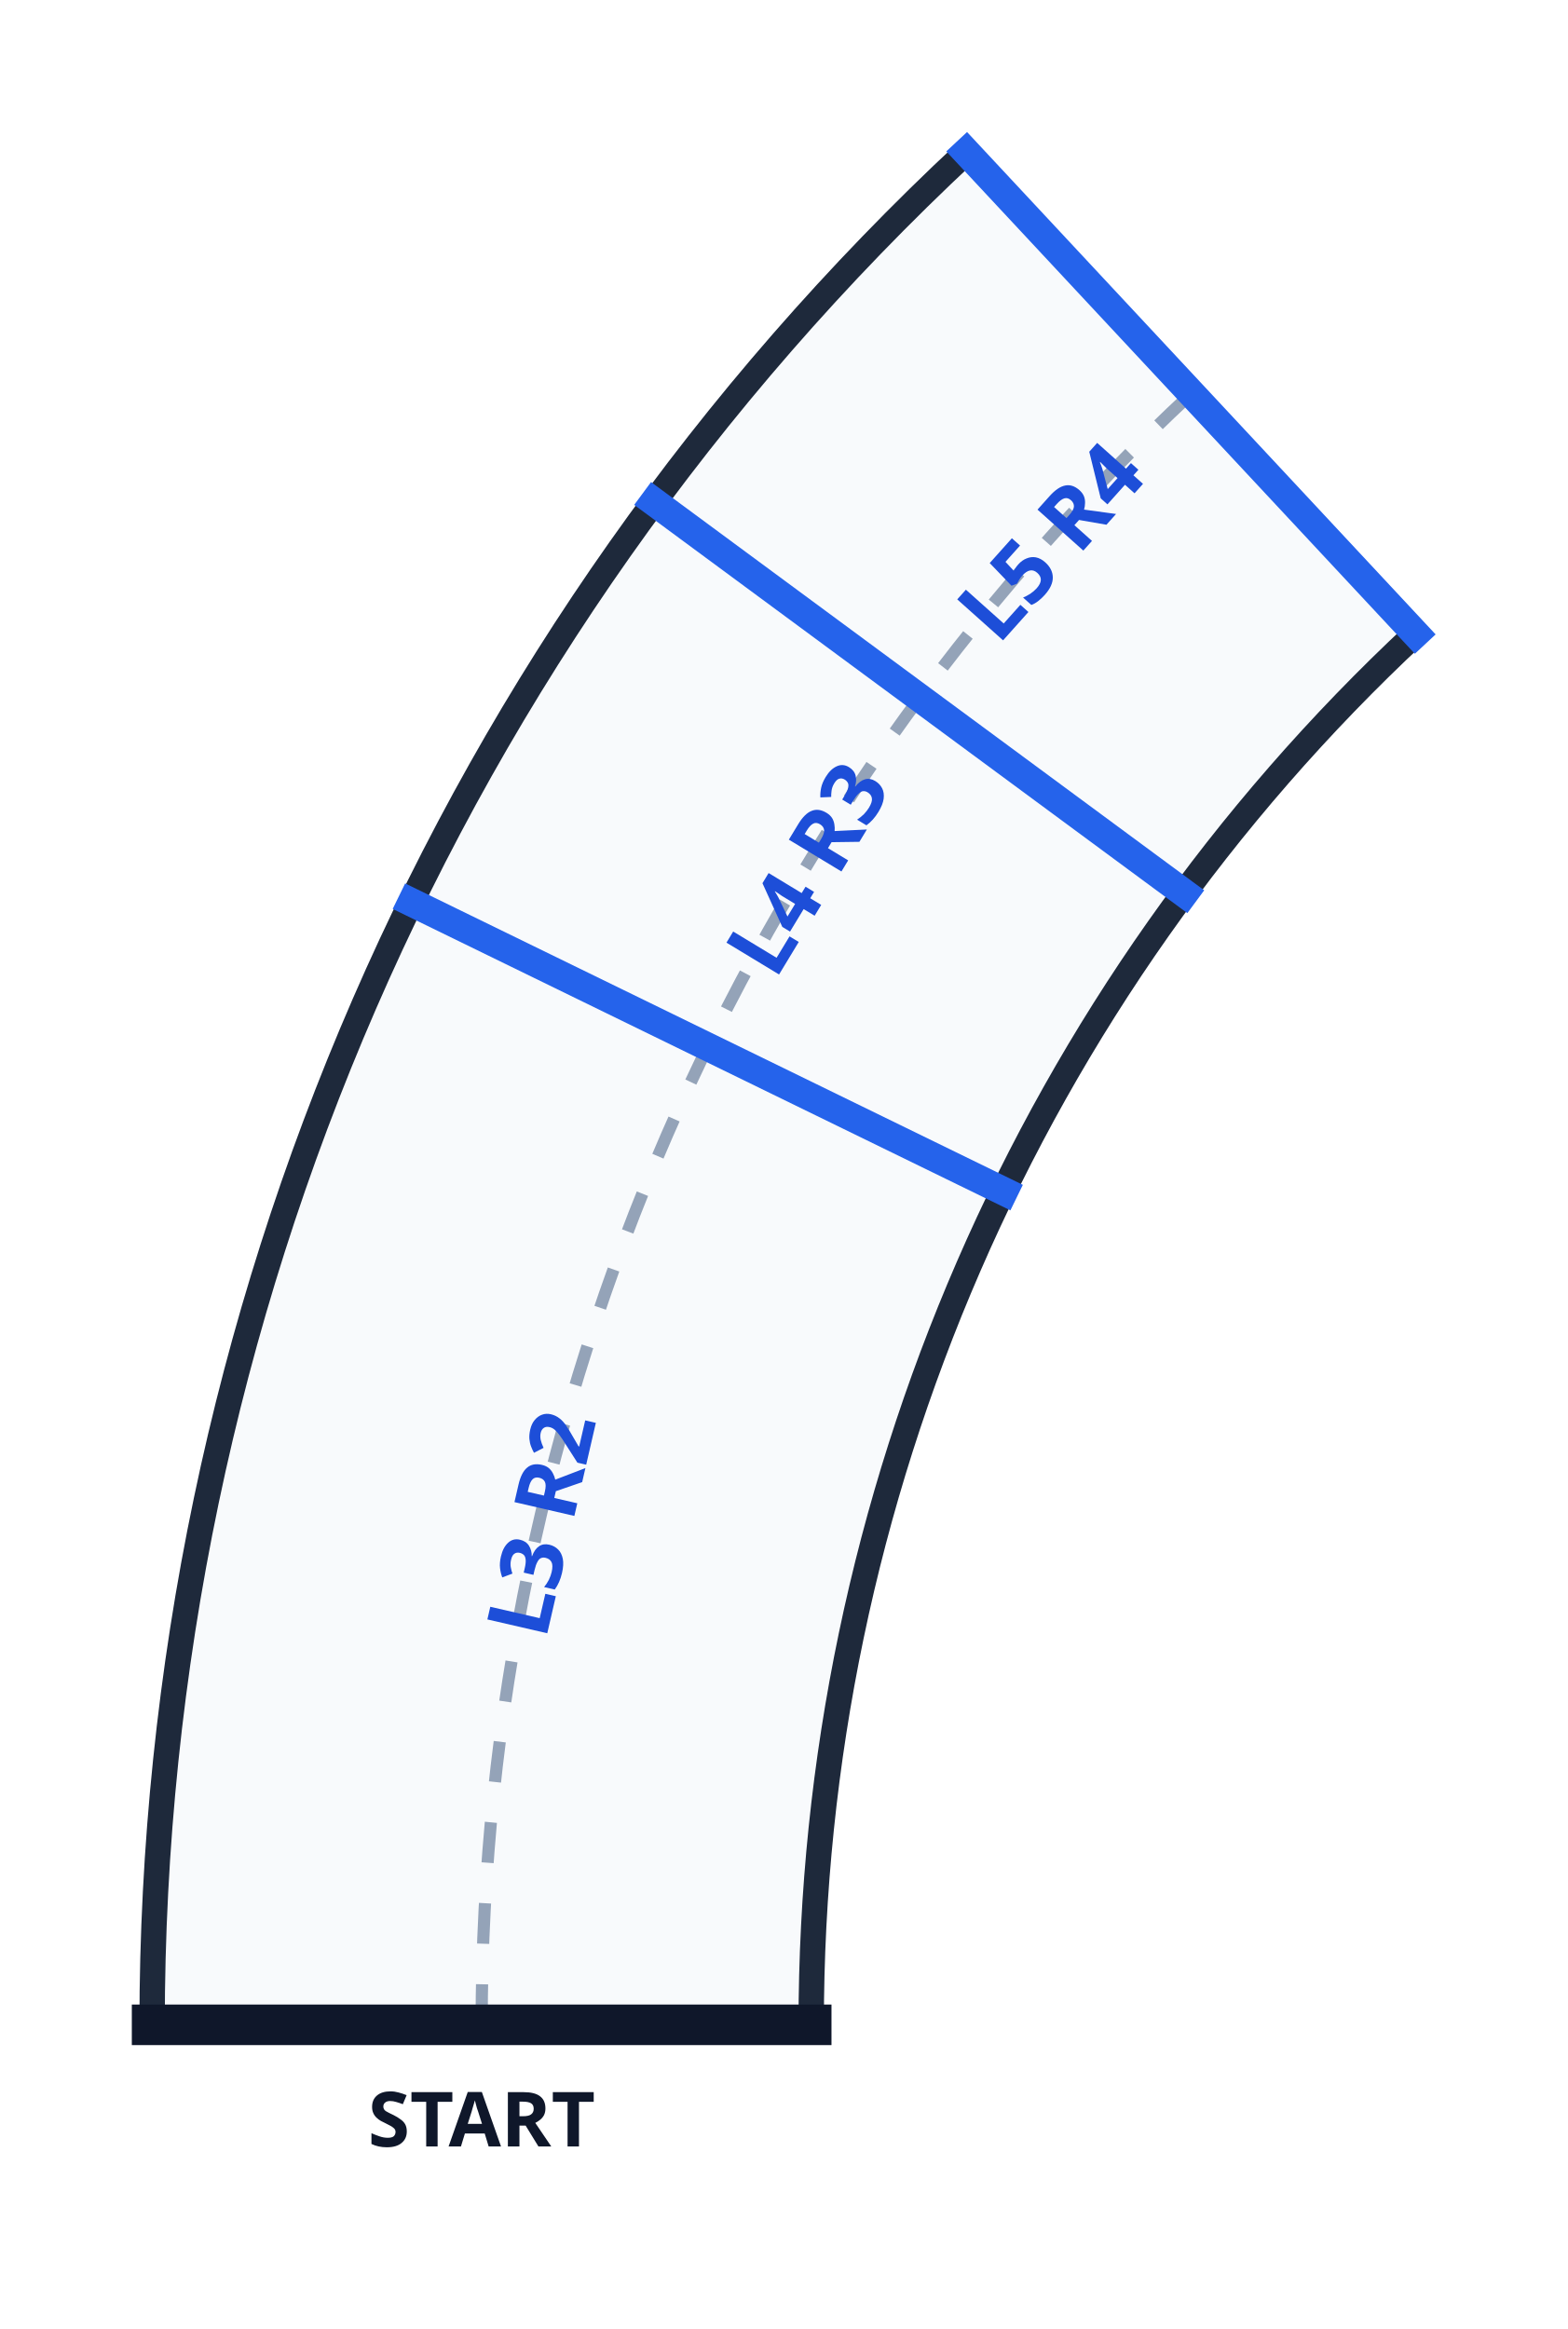
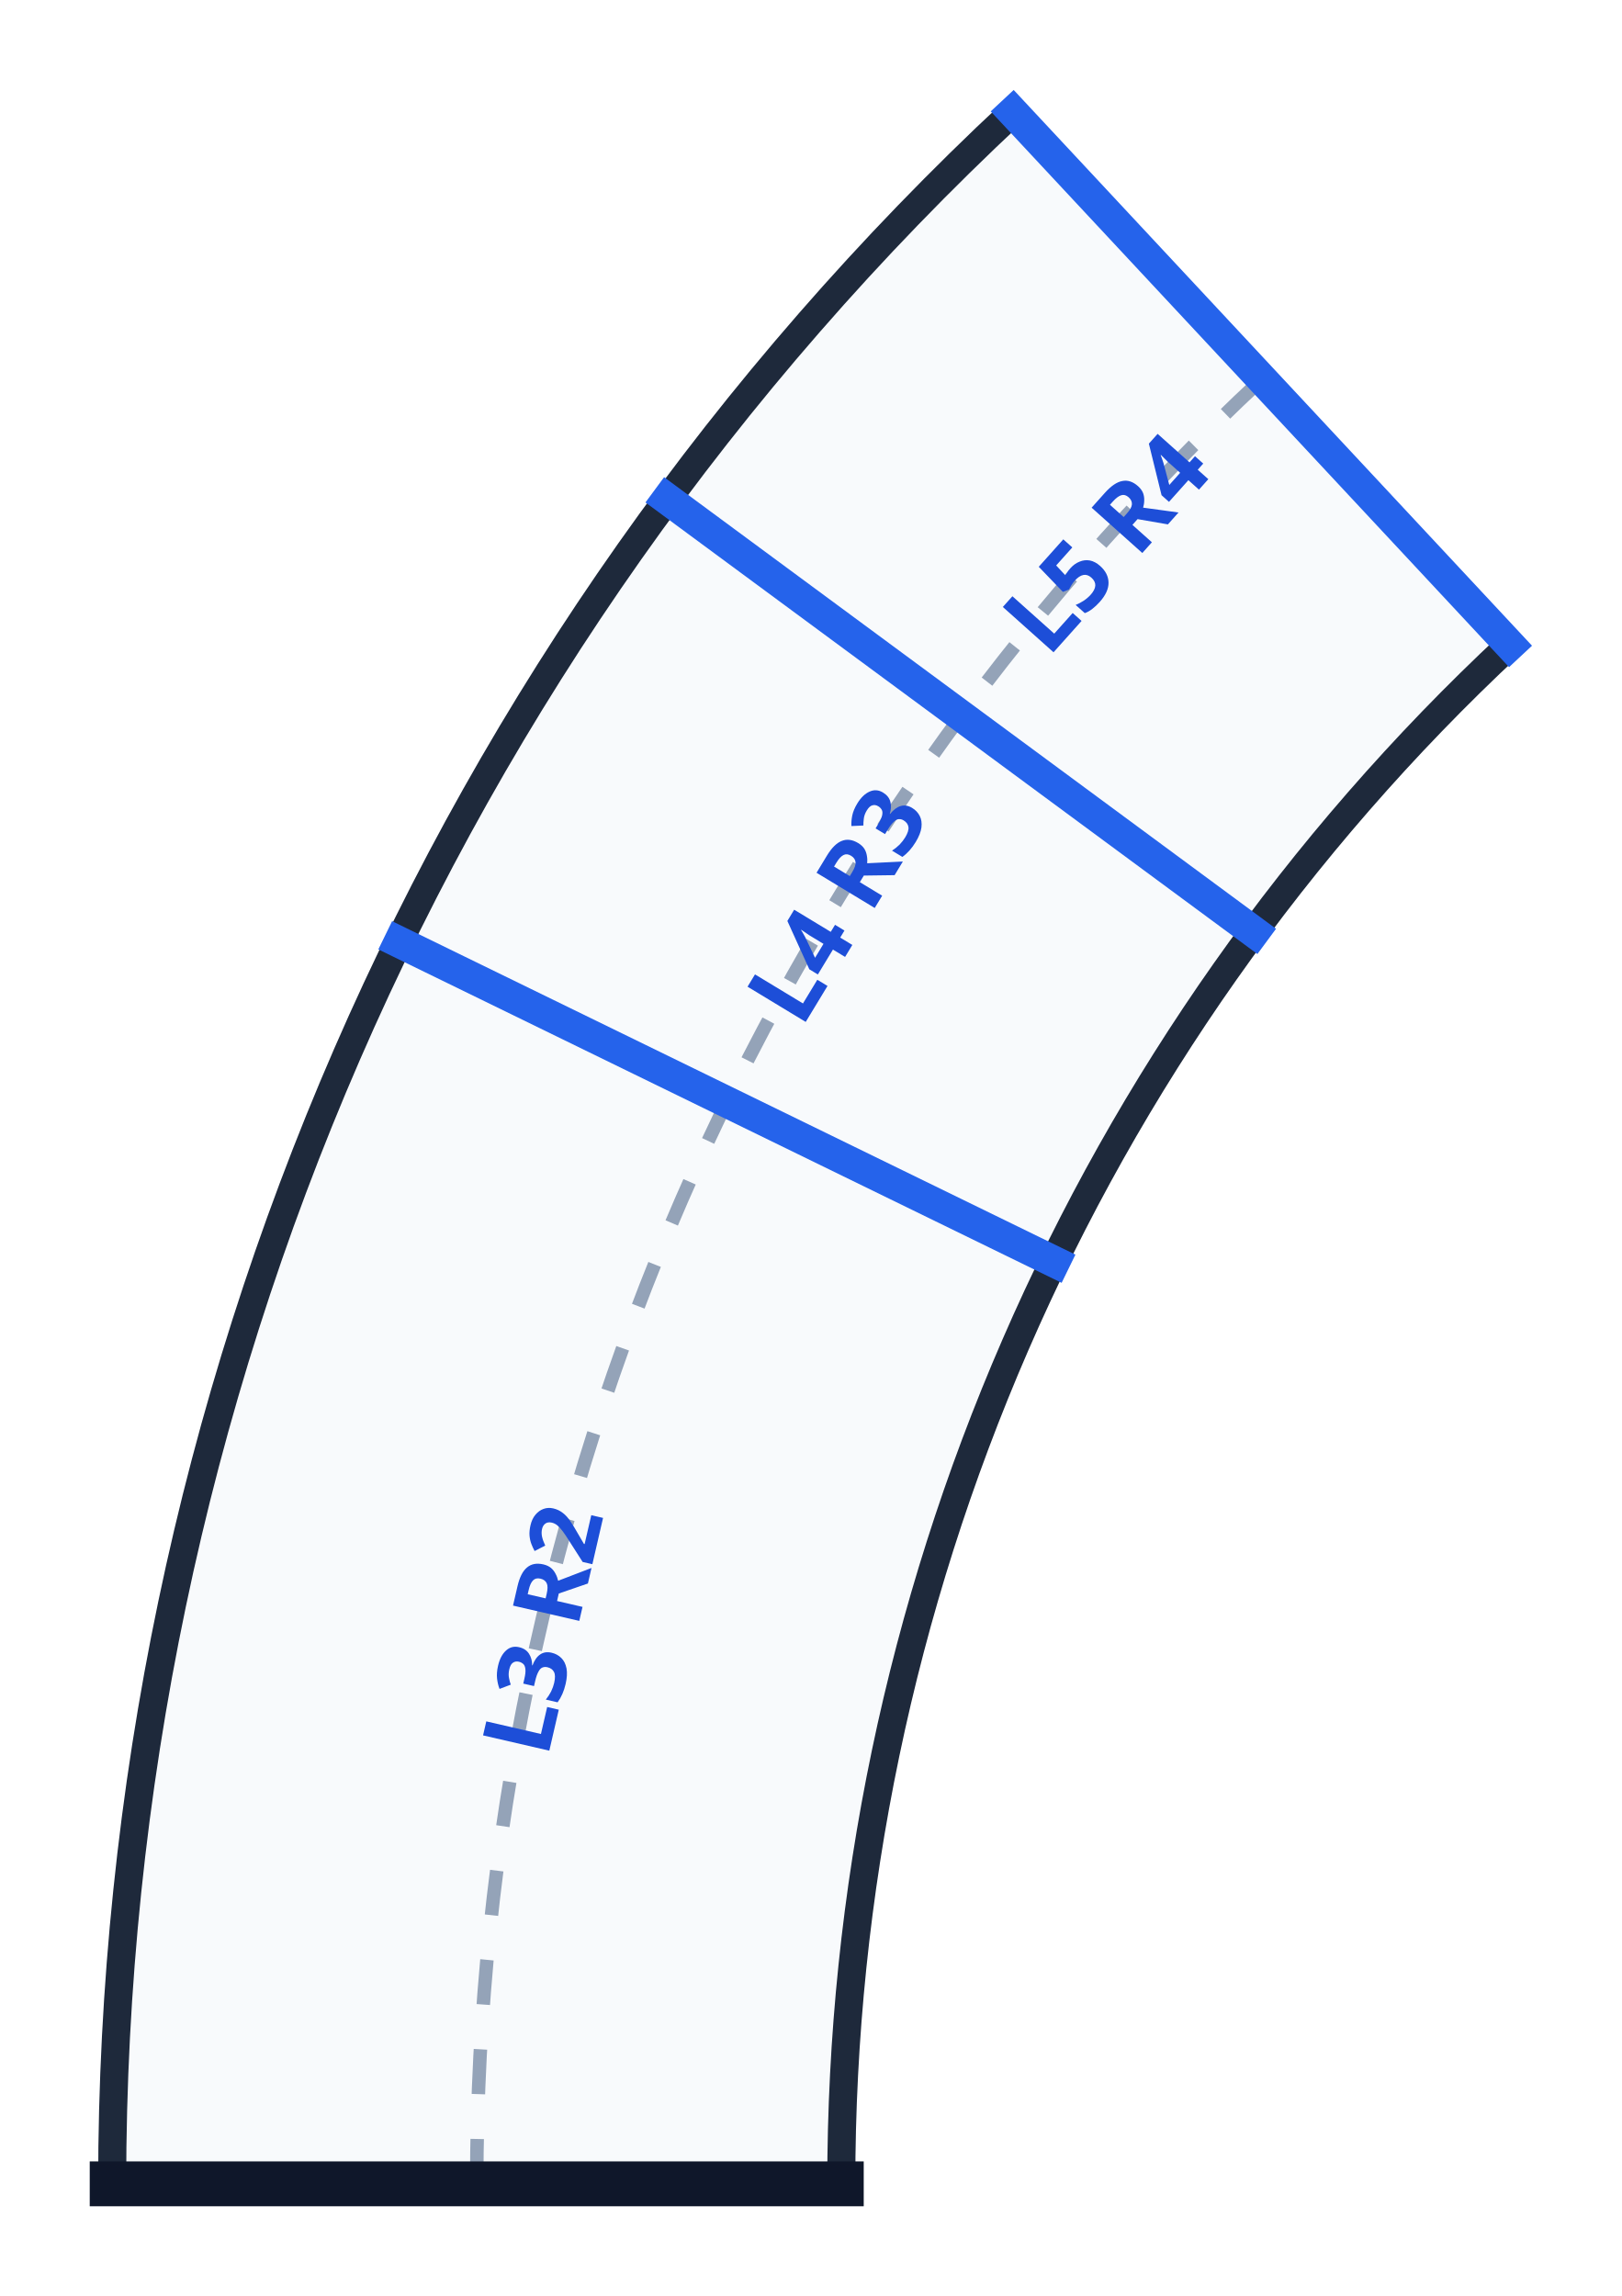
- <svg xmlns="http://www.w3.org/2000/svg" viewBox="0 0 154.6 229.7" width="154.6mm" height="229.7mm">
+ <svg xmlns="http://www.w3.org/2000/svg" viewBox="0 0 144.6 204.7" width="144.6mm" height="204.7mm">
  <defs>
    <style>
      text { user-select: none; }
    </style>
  </defs>
  <g id="template_curve_gentle">
-     <path d="M 15.0 199.7 A 252.5 252.5 0 0 1 95.3 15.0 L 139.6 62.5 A 187.5 187.5 0 0 0 80.0 199.7 Z" fill="#f8fafc" stroke="#1e293b" stroke-width="2.5" />
-     <path d="M 47.5 199.7 A 220.0 220.0 0 0 1 117.5 38.8" fill="none" stroke="#94a3b8" stroke-width="1.2" stroke-dasharray="4,4" />
-     <line x1="15.0" y1="199.7" x2="80.0" y2="199.7" stroke="#0f172a" stroke-width="4.0" stroke-linecap="square" />
-     <g transform="translate(47.5, 211.7)">
-       <text x="0" y="0" font-family="sans-serif" font-size="7.5" font-weight="bold" fill="#0f172a" text-anchor="middle">START</text>
-     </g>
-     <line x1="99.0" y1="117.5" x2="40.6" y2="89.0" stroke="#2563eb" stroke-width="2.8" stroke-linecap="square" />
-     <g transform="translate(53.1, 150.2) rotate(-77.0)">
+     <path d="M 10.0 194.7 A 252.5 252.5 0 0 1 90.3 10.0 L 134.6 57.5 A 187.5 187.5 0 0 0 75.0 194.7 Z" fill="#f8fafc" stroke="#1e293b" stroke-width="2.5" />
+     <path d="M 42.5 194.7 A 220.0 220.0 0 0 1 112.5 33.8" fill="none" stroke="#94a3b8" stroke-width="1.2" stroke-dasharray="4,4" />
+     <line x1="10.0" y1="194.7" x2="75.0" y2="194.7" stroke="#0f172a" stroke-width="4.0" stroke-linecap="square" />
+     <line x1="94.0" y1="112.5" x2="35.6" y2="84.0" stroke="#2563eb" stroke-width="2.8" stroke-linecap="square" />
+     <g transform="translate(48.1, 145.2) rotate(-77.0)">
      <text x="0" y="0" font-family="sans-serif" font-size="8.5" font-weight="bold" fill="#1d4ed8" text-anchor="middle" dominant-baseline="central">L3 R2</text>
    </g>
-     <line x1="116.8" y1="88.1" x2="64.5" y2="49.5" stroke="#2563eb" stroke-width="2.8" stroke-linecap="square" />
-     <g transform="translate(79.4, 85.5) rotate(-58.8)">
+     <line x1="111.8" y1="83.1" x2="59.5" y2="44.5" stroke="#2563eb" stroke-width="2.8" stroke-linecap="square" />
+     <g transform="translate(74.4, 80.5) rotate(-58.8)">
      <text x="0" y="0" font-family="sans-serif" font-size="8.5" font-weight="bold" fill="#1d4ed8" text-anchor="middle" dominant-baseline="central">L4 R3</text>
    </g>
-     <line x1="139.6" y1="62.5" x2="95.3" y2="15.0" stroke="#2563eb" stroke-width="2.8" stroke-linecap="square" />
-     <g transform="translate(103.4, 53.2) rotate(-48.2)">
+     <line x1="134.6" y1="57.5" x2="90.3" y2="10.0" stroke="#2563eb" stroke-width="2.8" stroke-linecap="square" />
+     <g transform="translate(98.4, 48.2) rotate(-48.2)">
      <text x="0" y="0" font-family="sans-serif" font-size="8.5" font-weight="bold" fill="#1d4ed8" text-anchor="middle" dominant-baseline="central">L5 R4</text>
    </g>
  </g>
</svg>
